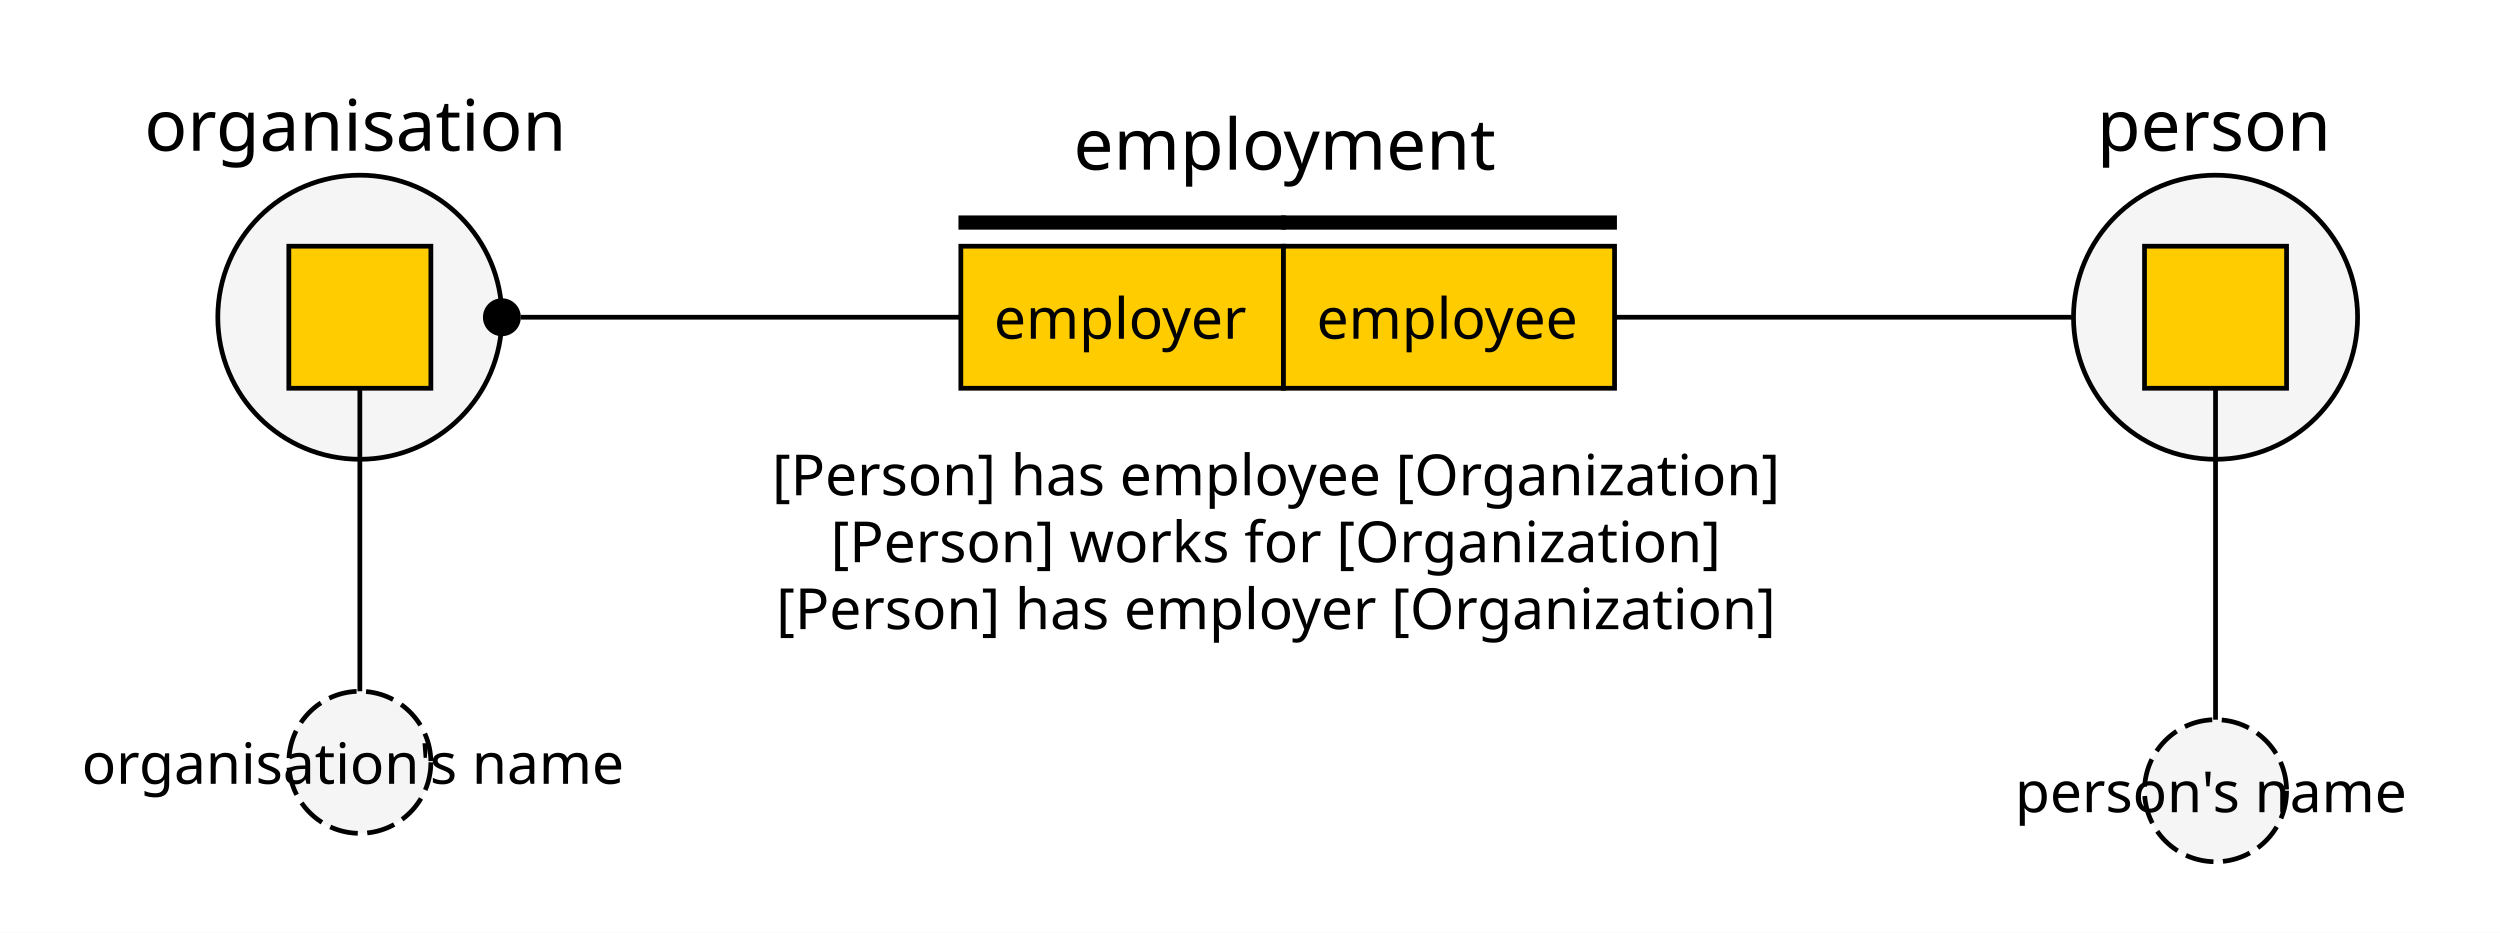
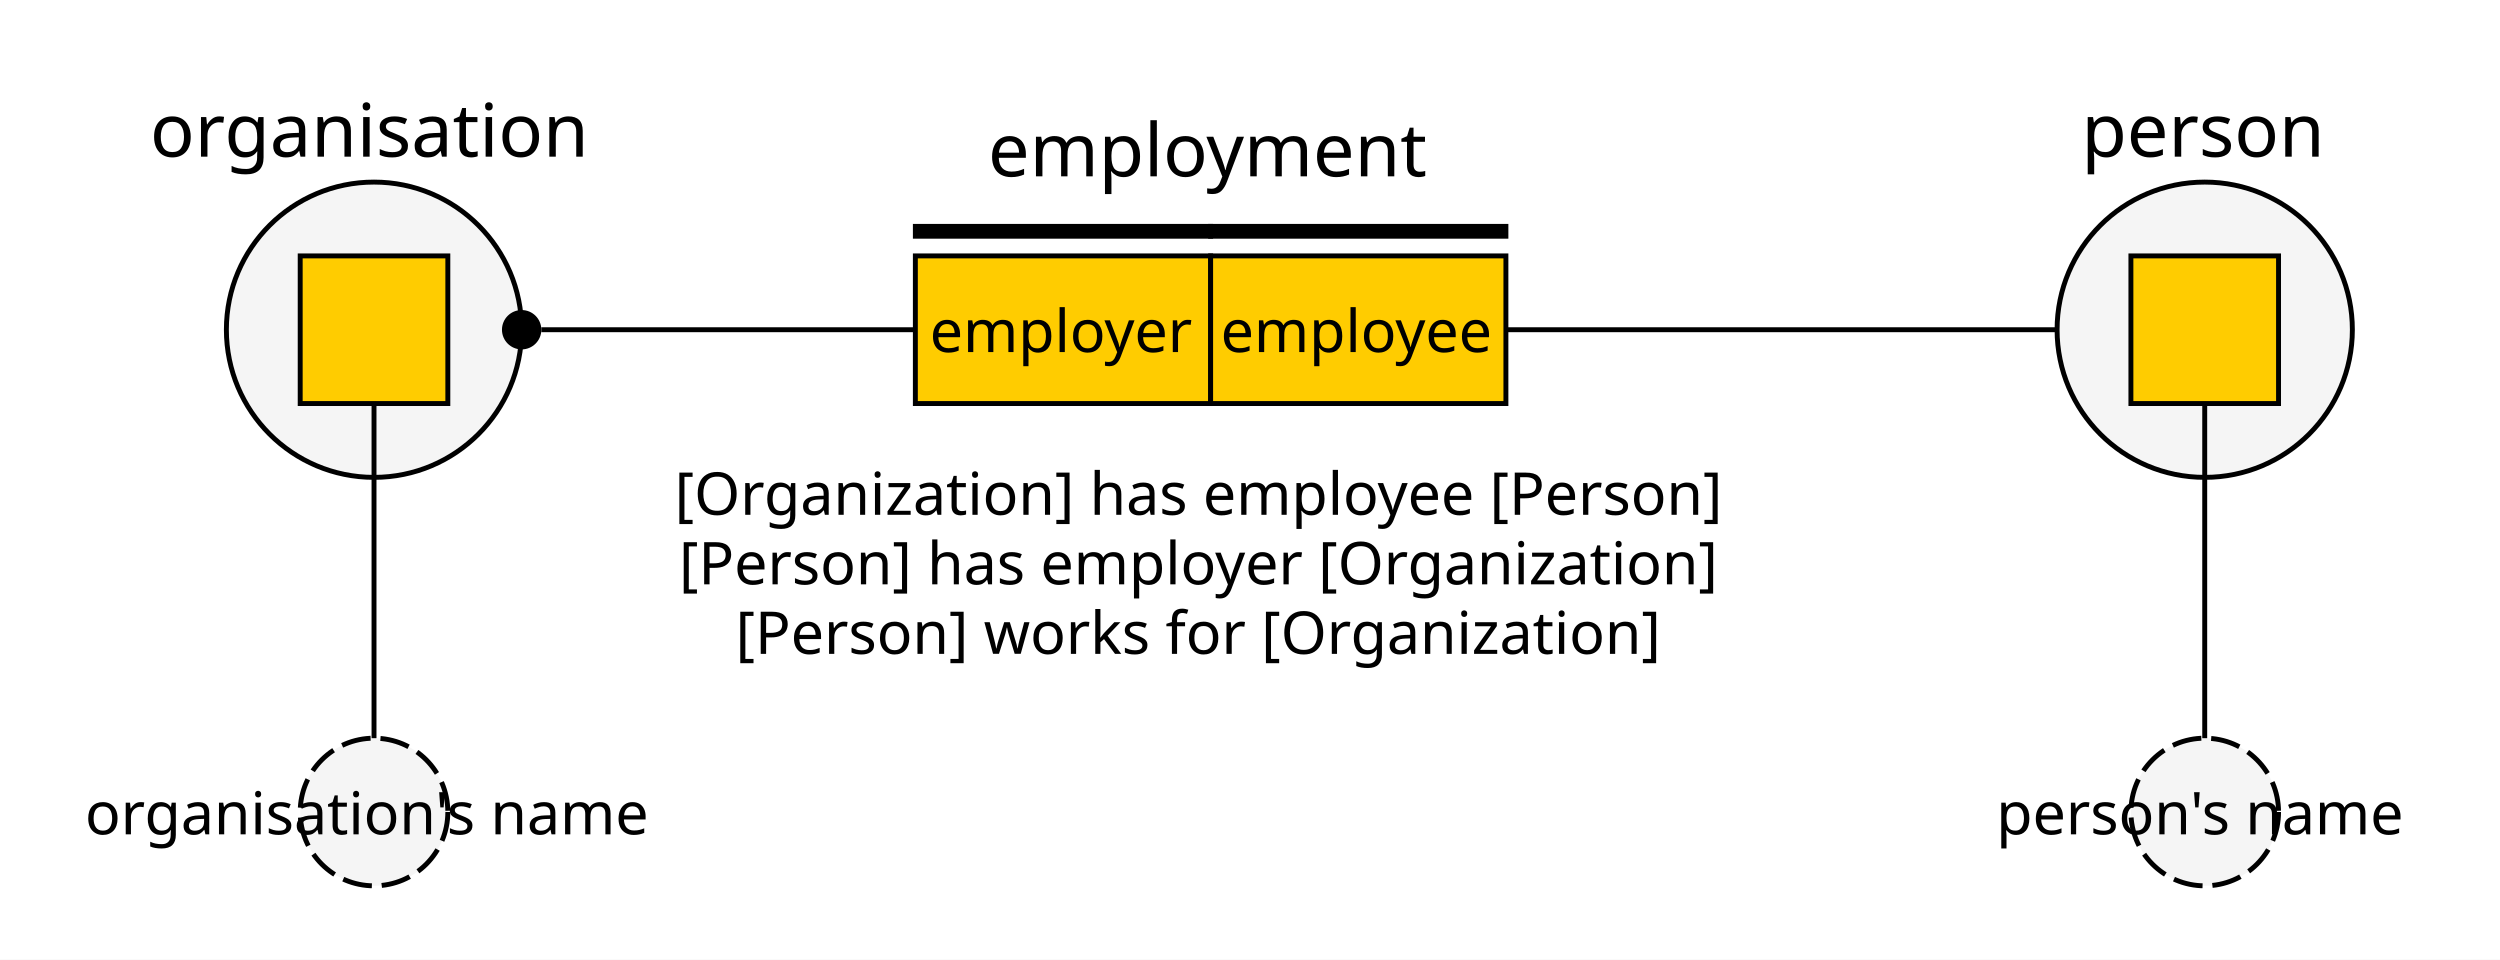
- <svg xmlns="http://www.w3.org/2000/svg" xmlns:xlink="http://www.w3.org/1999/xlink" fill-opacity="1" color-rendering="auto" color-interpolation="auto" text-rendering="auto" stroke="black" stroke-linecap="square" width="528" stroke-miterlimit="10" shape-rendering="auto" stroke-opacity="1" fill="black" stroke-dasharray="none" font-weight="normal" stroke-width="1" height="197" font-family="'Dialog'" font-style="normal" stroke-linejoin="miter" font-size="12px" stroke-dashoffset="0" image-rendering="auto">
+ <svg xmlns="http://www.w3.org/2000/svg" xmlns:xlink="http://www.w3.org/1999/xlink" fill-opacity="1" color-rendering="auto" color-interpolation="auto" text-rendering="auto" stroke="black" stroke-linecap="square" width="508" stroke-miterlimit="10" shape-rendering="auto" stroke-opacity="1" fill="black" stroke-dasharray="none" font-weight="normal" stroke-width="1" height="195" font-family="'Dialog'" font-style="normal" stroke-linejoin="miter" font-size="12px" stroke-dashoffset="0" image-rendering="auto">
  <defs id="genericDefs" />
  <g>
    <defs id="defs1">
      <clipPath clipPathUnits="userSpaceOnUse" id="clipPath1">
-         <path d="M0 0 L528 0 L528 197 L0 197 L0 0 Z" />
+         <path d="M0 0 L508 0 L508 195 L0 195 L0 0 Z" />
      </clipPath>
      <clipPath clipPathUnits="userSpaceOnUse" id="clipPath2">
-         <path d="M234 268 L762 268 L762 465 L234 465 L234 268 Z" />
+         <path d="M183 309 L691 309 L691 504 L183 504 L183 309 Z" />
      </clipPath>
    </defs>
-     <g fill="white" text-rendering="geometricPrecision" shape-rendering="geometricPrecision" transform="translate(-234,-268)" stroke="white">
-       <rect x="234" width="528" height="197" y="268" clip-path="url(#clipPath2)" stroke="none" />
+     <g fill="white" text-rendering="geometricPrecision" shape-rendering="geometricPrecision" transform="translate(-183,-309)" stroke="white">
+       <rect x="183" width="508" height="195" y="309" clip-path="url(#clipPath2)" stroke="none" />
    </g>
    <g id="y.node.0">
      <a target="_blank" xlink:type="simple" xlink:href="urn:persoon" xlink:show="new">
-         <g fill="rgb(245,245,245)" text-rendering="geometricPrecision" shape-rendering="geometricPrecision" transform="matrix(1,0,0,1,-234,-268)" stroke="rgb(245,245,245)">
-           <circle r="30" cx="701.922" cy="335" stroke="none" />
+         <g fill="rgb(245,245,245)" text-rendering="geometricPrecision" shape-rendering="geometricPrecision" transform="matrix(1,0,0,1,-183,-309)" stroke="rgb(245,245,245)">
+           <circle r="30" cx="631" cy="376" stroke="none" />
        </g>
        <g>
-           <g font-size="15px" stroke-linecap="butt" transform="matrix(1,0,0,1,-234,-268)" text-rendering="geometricPrecision" font-family="sans-serif" shape-rendering="geometricPrecision" stroke-miterlimit="1.45">
-             <text x="676.869" xml:space="preserve" y="299.836" stroke="none">person</text>
+           <g font-size="15px" stroke-linecap="butt" transform="matrix(1,0,0,1,-183,-309)" text-rendering="geometricPrecision" font-family="sans-serif" shape-rendering="geometricPrecision" stroke-miterlimit="1.45">
+             <text x="605.947" xml:space="preserve" y="340.836" stroke="none">person</text>
          </g>
        </g>
        <g />
-         <g text-rendering="geometricPrecision" stroke-miterlimit="1.45" shape-rendering="geometricPrecision" transform="matrix(1,0,0,1,-234,-268)" stroke-linecap="butt">
-           <circle fill="none" r="30" cx="701.922" cy="335" />
+         <g text-rendering="geometricPrecision" stroke-miterlimit="1.45" shape-rendering="geometricPrecision" transform="matrix(1,0,0,1,-183,-309)" stroke-linecap="butt">
+           <circle fill="none" r="30" cx="631" cy="376" />
        </g>
      </a>
    </g>
    <g id="y.node.1">
-       <g fill="rgb(255,204,0)" text-rendering="geometricPrecision" shape-rendering="geometricPrecision" transform="matrix(1,0,0,1,-234,-268)" stroke="rgb(255,204,0)">
-         <rect x="686.922" width="30" height="30" y="320" stroke="none" />
+       <g fill="rgb(255,204,0)" text-rendering="geometricPrecision" shape-rendering="geometricPrecision" transform="matrix(1,0,0,1,-183,-309)" stroke="rgb(255,204,0)">
+         <rect x="616" width="30" height="30" y="361" stroke="none" />
      </g>
-       <g text-rendering="geometricPrecision" stroke-miterlimit="1.45" shape-rendering="geometricPrecision" transform="matrix(1,0,0,1,-234,-268)" stroke-linecap="butt">
-         <rect fill="none" x="686.922" width="30" height="30" y="320" />
+       <g text-rendering="geometricPrecision" stroke-miterlimit="1.45" shape-rendering="geometricPrecision" transform="matrix(1,0,0,1,-183,-309)" stroke-linecap="butt">
+         <rect fill="none" x="616" width="30" height="30" y="361" />
      </g>
      <g />
    </g>
    <g id="y.node.2">
      <a target="_blank" xlink:type="simple" xlink:href="urn:organisation" xlink:show="new">
-         <g fill="rgb(245,245,245)" text-rendering="geometricPrecision" shape-rendering="geometricPrecision" transform="matrix(1,0,0,1,-234,-268)" stroke="rgb(245,245,245)">
-           <circle r="30" cx="310" cy="335" stroke="none" />
+         <g fill="rgb(245,245,245)" text-rendering="geometricPrecision" shape-rendering="geometricPrecision" transform="matrix(1,0,0,1,-183,-309)" stroke="rgb(245,245,245)">
+           <circle r="30" cx="259" cy="376" stroke="none" />
        </g>
        <g>
-           <g font-size="15px" stroke-linecap="butt" transform="matrix(1,0,0,1,-234,-268)" text-rendering="geometricPrecision" font-family="sans-serif" shape-rendering="geometricPrecision" stroke-miterlimit="1.45">
-             <text x="264.484" xml:space="preserve" y="299.836" stroke="none">organisation</text>
+           <g font-size="15px" stroke-linecap="butt" transform="matrix(1,0,0,1,-183,-309)" text-rendering="geometricPrecision" font-family="sans-serif" shape-rendering="geometricPrecision" stroke-miterlimit="1.45">
+             <text x="213.484" xml:space="preserve" y="340.836" stroke="none">organisation</text>
          </g>
        </g>
        <g />
-         <g text-rendering="geometricPrecision" stroke-miterlimit="1.45" shape-rendering="geometricPrecision" transform="matrix(1,0,0,1,-234,-268)" stroke-linecap="butt">
-           <circle fill="none" r="30" cx="310" cy="335" />
+         <g text-rendering="geometricPrecision" stroke-miterlimit="1.45" shape-rendering="geometricPrecision" transform="matrix(1,0,0,1,-183,-309)" stroke-linecap="butt">
+           <circle fill="none" r="30" cx="259" cy="376" />
        </g>
      </a>
    </g>
    <g id="y.node.3">
-       <g fill="rgb(255,204,0)" text-rendering="geometricPrecision" shape-rendering="geometricPrecision" transform="matrix(1,0,0,1,-234,-268)" stroke="rgb(255,204,0)">
-         <rect x="295" width="30" height="30" y="320" stroke="none" />
+       <g fill="rgb(255,204,0)" text-rendering="geometricPrecision" shape-rendering="geometricPrecision" transform="matrix(1,0,0,1,-183,-309)" stroke="rgb(255,204,0)">
+         <rect x="244" width="30" height="30" y="361" stroke="none" />
      </g>
-       <g text-rendering="geometricPrecision" stroke-miterlimit="1.45" shape-rendering="geometricPrecision" transform="matrix(1,0,0,1,-234,-268)" stroke-linecap="butt">
-         <rect fill="none" x="295" width="30" height="30" y="320" />
+       <g text-rendering="geometricPrecision" stroke-miterlimit="1.45" shape-rendering="geometricPrecision" transform="matrix(1,0,0,1,-183,-309)" stroke-linecap="butt">
+         <rect fill="none" x="244" width="30" height="30" y="361" />
      </g>
      <g />
    </g>
    <g id="y.node.4">
      <a target="_blank" xlink:type="simple" xlink:href="urn:employment" xlink:show="new">
        <g>
-           <g font-size="15px" stroke-linecap="butt" transform="matrix(1,0,0,1,-234,-268)" text-rendering="geometricPrecision" font-family="sans-serif" shape-rendering="geometricPrecision" stroke-miterlimit="1.45">
-             <text x="460.727" xml:space="preserve" y="303.836" stroke="none">employment</text>
+           <g font-size="15px" stroke-linecap="butt" transform="matrix(1,0,0,1,-183,-309)" text-rendering="geometricPrecision" font-family="sans-serif" shape-rendering="geometricPrecision" stroke-miterlimit="1.45">
+             <text x="383.766" xml:space="preserve" y="344.836" stroke="none">employment</text>
          </g>
        </g>
        <g>
-           <g text-rendering="geometricPrecision" stroke-miterlimit="1.45" shape-rendering="geometricPrecision" font-family="sans-serif" transform="matrix(1,0,0,1,-234,-268)" stroke-linecap="butt">
-             <text x="397.053" xml:space="preserve" y="372.602" stroke="none">[Person] has employee [Organization]</text>
-             <text x="409.434" xml:space="preserve" y="386.734" stroke="none">[Person] works for [Organization]</text>
-             <text x="397.94" xml:space="preserve" y="400.867" stroke="none">[Person] has employer [Organization]</text>
+           <g text-rendering="geometricPrecision" stroke-miterlimit="1.45" shape-rendering="geometricPrecision" font-family="sans-serif" transform="matrix(1,0,0,1,-183,-309)" stroke-linecap="butt">
+             <text x="320.092" xml:space="preserve" y="413.602" stroke="none">[Organization] has employee [Person]</text>
+             <text x="320.979" xml:space="preserve" y="427.734" stroke="none">[Person] has employer [Organization]</text>
+             <text x="332.473" xml:space="preserve" y="441.867" stroke="none">[Person] works for [Organization]</text>
          </g>
        </g>
      </a>
    </g>
    <g id="y.node.5">
-       <g fill="rgb(255,204,0)" text-rendering="geometricPrecision" shape-rendering="geometricPrecision" transform="matrix(1,0,0,1,-234,-268)" stroke="rgb(255,204,0)">
-         <rect x="436.927" width="68.147" height="30" y="320" stroke="none" />
+       <g fill="rgb(255,204,0)" text-rendering="geometricPrecision" shape-rendering="geometricPrecision" transform="matrix(1,0,0,1,-183,-309)" stroke="rgb(255,204,0)">
+         <rect x="369" width="60" height="30" y="361" stroke="none" />
      </g>
-       <g text-rendering="geometricPrecision" stroke-miterlimit="1.45" shape-rendering="geometricPrecision" transform="matrix(1,0,0,1,-234,-268)" stroke-linecap="butt">
-         <rect fill="none" x="436.927" width="68.147" height="30" y="320" />
+       <g text-rendering="geometricPrecision" stroke-miterlimit="1.45" shape-rendering="geometricPrecision" transform="matrix(1,0,0,1,-183,-309)" stroke-linecap="butt">
+         <rect fill="none" x="369" width="60" height="30" y="361" />
      </g>
      <g>
-         <g text-rendering="geometricPrecision" stroke-miterlimit="1.45" shape-rendering="geometricPrecision" font-family="sans-serif" transform="matrix(1,0,0,1,-234,-268)" stroke-linecap="butt">
-           <text x="443.927" xml:space="preserve" y="339.535" stroke="none">employer</text>
+         <g text-rendering="geometricPrecision" stroke-miterlimit="1.45" shape-rendering="geometricPrecision" font-family="sans-serif" transform="matrix(1,0,0,1,-183,-309)" stroke-linecap="butt">
+           <text x="371.927" xml:space="preserve" y="380.535" stroke="none">employer</text>
        </g>
      </g>
    </g>
    <g id="y.node.6">
-       <g text-rendering="geometricPrecision" shape-rendering="geometricPrecision" transform="matrix(1,0,0,1,-234,-268)">
-         <rect x="436.927" width="68.147" height="2" y="314" stroke="none" />
-         <rect x="436.927" stroke-linecap="butt" y="314" fill="none" width="68.147" height="2" stroke-miterlimit="1.45" />
+       <g text-rendering="geometricPrecision" shape-rendering="geometricPrecision" transform="matrix(1,0,0,1,-183,-309)">
+         <rect x="369" width="60" height="2" y="355" stroke="none" />
+         <rect x="369" stroke-linecap="butt" y="355" fill="none" width="60" height="2" stroke-miterlimit="1.45" />
      </g>
    </g>
    <g id="y.node.7">
-       <g fill="rgb(255,204,0)" text-rendering="geometricPrecision" shape-rendering="geometricPrecision" transform="matrix(1,0,0,1,-234,-268)" stroke="rgb(255,204,0)">
-         <rect x="505.073" width="69.922" height="30" y="320" stroke="none" />
+       <g fill="rgb(255,204,0)" text-rendering="geometricPrecision" shape-rendering="geometricPrecision" transform="matrix(1,0,0,1,-183,-309)" stroke="rgb(255,204,0)">
+         <rect x="429" width="60" height="30" y="361" stroke="none" />
      </g>
-       <g text-rendering="geometricPrecision" stroke-miterlimit="1.45" shape-rendering="geometricPrecision" transform="matrix(1,0,0,1,-234,-268)" stroke-linecap="butt">
-         <rect fill="none" x="505.073" width="69.922" height="30" y="320" />
+       <g text-rendering="geometricPrecision" stroke-miterlimit="1.45" shape-rendering="geometricPrecision" transform="matrix(1,0,0,1,-183,-309)" stroke-linecap="butt">
+         <rect fill="none" x="429" width="60" height="30" y="361" />
      </g>
      <g>
-         <g text-rendering="geometricPrecision" stroke-miterlimit="1.45" shape-rendering="geometricPrecision" font-family="sans-serif" transform="matrix(1,0,0,1,-234,-268)" stroke-linecap="butt">
-           <text x="512.073" xml:space="preserve" y="339.535" stroke="none">employee</text>
+         <g text-rendering="geometricPrecision" stroke-miterlimit="1.45" shape-rendering="geometricPrecision" font-family="sans-serif" transform="matrix(1,0,0,1,-183,-309)" stroke-linecap="butt">
+           <text x="431.039" xml:space="preserve" y="380.535" stroke="none">employee</text>
        </g>
      </g>
    </g>
    <g id="y.node.8">
-       <g text-rendering="geometricPrecision" shape-rendering="geometricPrecision" transform="matrix(1,0,0,1,-234,-268)">
-         <rect x="505.073" width="69.922" height="2" y="314" stroke="none" />
-         <rect x="505.073" stroke-linecap="butt" y="314" fill="none" width="69.922" height="2" stroke-miterlimit="1.45" />
+       <g text-rendering="geometricPrecision" shape-rendering="geometricPrecision" transform="matrix(1,0,0,1,-183,-309)">
+         <rect x="429" width="60" height="2" y="355" stroke="none" />
+         <rect x="429" stroke-linecap="butt" y="355" fill="none" width="60" height="2" stroke-miterlimit="1.45" />
      </g>
    </g>
    <g id="y.node.9">
-       <g fill="rgb(245,245,245)" text-rendering="geometricPrecision" shape-rendering="geometricPrecision" transform="matrix(1,0,0,1,-234,-268)" stroke="rgb(245,245,245)">
-         <circle r="15" cx="701.922" cy="435" stroke="none" />
+       <g fill="rgb(245,245,245)" text-rendering="geometricPrecision" shape-rendering="geometricPrecision" transform="matrix(1,0,0,1,-183,-309)" stroke="rgb(245,245,245)">
+         <circle r="15" cx="631" cy="474" stroke="none" />
      </g>
-       <g text-rendering="geometricPrecision" stroke-miterlimit="1.45" stroke-dasharray="6,2" shape-rendering="geometricPrecision" transform="matrix(1,0,0,1,-234,-268)" stroke-linecap="butt">
-         <circle fill="none" r="15" cx="701.922" cy="435" />
+       <g text-rendering="geometricPrecision" stroke-miterlimit="1.45" stroke-dasharray="6,2" shape-rendering="geometricPrecision" transform="matrix(1,0,0,1,-183,-309)" stroke-linecap="butt">
+         <circle fill="none" r="15" cx="631" cy="474" />
      </g>
      <g>
-         <g text-rendering="geometricPrecision" stroke-miterlimit="1.45" shape-rendering="geometricPrecision" font-family="sans-serif" transform="matrix(1,0,0,1,-234,-268)" stroke-linecap="butt">
-           <text x="659.567" xml:space="preserve" y="439.535" stroke="none">person's name</text>
+         <g text-rendering="geometricPrecision" stroke-miterlimit="1.45" shape-rendering="geometricPrecision" font-family="sans-serif" transform="matrix(1,0,0,1,-183,-309)" stroke-linecap="butt">
+           <text x="588.645" xml:space="preserve" y="478.535" stroke="none">person's name</text>
        </g>
      </g>
    </g>
    <g id="y.node.10">
-       <g fill="rgb(245,245,245)" text-rendering="geometricPrecision" shape-rendering="geometricPrecision" transform="matrix(1,0,0,1,-234,-268)" stroke="rgb(245,245,245)">
-         <circle r="15" cx="310" cy="429" stroke="none" />
+       <g fill="rgb(245,245,245)" text-rendering="geometricPrecision" shape-rendering="geometricPrecision" transform="matrix(1,0,0,1,-183,-309)" stroke="rgb(245,245,245)">
+         <circle r="15" cx="259" cy="474" stroke="none" />
      </g>
-       <g text-rendering="geometricPrecision" stroke-miterlimit="1.45" stroke-dasharray="6,2" shape-rendering="geometricPrecision" transform="matrix(1,0,0,1,-234,-268)" stroke-linecap="butt">
-         <circle fill="none" r="15" cx="310" cy="429" />
+       <g text-rendering="geometricPrecision" stroke-miterlimit="1.45" stroke-dasharray="6,2" shape-rendering="geometricPrecision" transform="matrix(1,0,0,1,-183,-309)" stroke-linecap="butt">
+         <circle fill="none" r="15" cx="259" cy="474" />
      </g>
      <g>
-         <g text-rendering="geometricPrecision" stroke-miterlimit="1.45" shape-rendering="geometricPrecision" font-family="sans-serif" transform="matrix(1,0,0,1,-234,-268)" stroke-linecap="butt">
-           <text x="251.274" xml:space="preserve" y="433.535" stroke="none">organisation's name</text>
+         <g text-rendering="geometricPrecision" stroke-miterlimit="1.45" shape-rendering="geometricPrecision" font-family="sans-serif" transform="matrix(1,0,0,1,-183,-309)" stroke-linecap="butt">
+           <text x="200.274" xml:space="preserve" y="478.535" stroke="none">organisation's name</text>
        </g>
      </g>
    </g>
    <g id="y.edge.0">
-       <g text-rendering="geometricPrecision" stroke-miterlimit="1.45" shape-rendering="geometricPrecision" transform="matrix(1,0,0,1,-234,-268)" stroke-linecap="butt">
-         <path fill="none" d="M436.927 335 L344 335" />
-         <path d="M336 335 C336 332.791 337.791 331 340 331 C342.209 331 344 332.791 344 335 C344 337.209 342.209 339 340 339 C337.791 339 336 337.209 336 335 Z" stroke="none" />
+       <g text-rendering="geometricPrecision" stroke-miterlimit="1.45" shape-rendering="geometricPrecision" transform="matrix(1,0,0,1,-183,-309)" stroke-linecap="butt">
+         <path fill="none" d="M369 376 L293 376" />
+         <path d="M285 376 C285 373.791 286.791 372 289 372 C291.209 372 293 373.791 293 376 C293 378.209 291.209 380 289 380 C286.791 380 285 378.209 285 376 Z" stroke="none" />
+       </g>
+     </g>
+     <g id="y.edge.2">
+       <g text-rendering="geometricPrecision" stroke-miterlimit="1.45" shape-rendering="geometricPrecision" transform="matrix(1,0,0,1,-183,-309)" stroke-linecap="butt">
+         <path fill="none" d="M489 376 L601 376" />
+       </g>
+     </g>
+     <g id="y.edge.3">
+       <g text-rendering="geometricPrecision" stroke-miterlimit="1.45" shape-rendering="geometricPrecision" transform="matrix(1,0,0,1,-183,-309)" stroke-linecap="butt">
+         <path fill="none" d="M631 391 L631 459" />
      </g>
    </g>
    <g id="y.edge.1">
-       <g text-rendering="geometricPrecision" stroke-miterlimit="1.45" shape-rendering="geometricPrecision" transform="matrix(1,0,0,1,-234,-268)" stroke-linecap="butt">
-         <path fill="none" d="M574.995 335 L671.922 335" />
-       </g>
-     </g>
-     <g id="y.edge.2">
-       <g text-rendering="geometricPrecision" stroke-miterlimit="1.45" shape-rendering="geometricPrecision" transform="matrix(1,0,0,1,-234,-268)" stroke-linecap="butt">
-         <path fill="none" d="M701.922 350 L701.922 420" />
-       </g>
-     </g>
-     <g id="y.edge.3">
-       <g text-rendering="geometricPrecision" stroke-miterlimit="1.45" shape-rendering="geometricPrecision" transform="matrix(1,0,0,1,-234,-268)" stroke-linecap="butt">
-         <path fill="none" d="M310 350 L310 414" />
+       <g text-rendering="geometricPrecision" stroke-miterlimit="1.45" shape-rendering="geometricPrecision" transform="matrix(1,0,0,1,-183,-309)" stroke-linecap="butt">
+         <path fill="none" d="M259 391 L259 459" />
      </g>
    </g>
  </g>
</svg>
